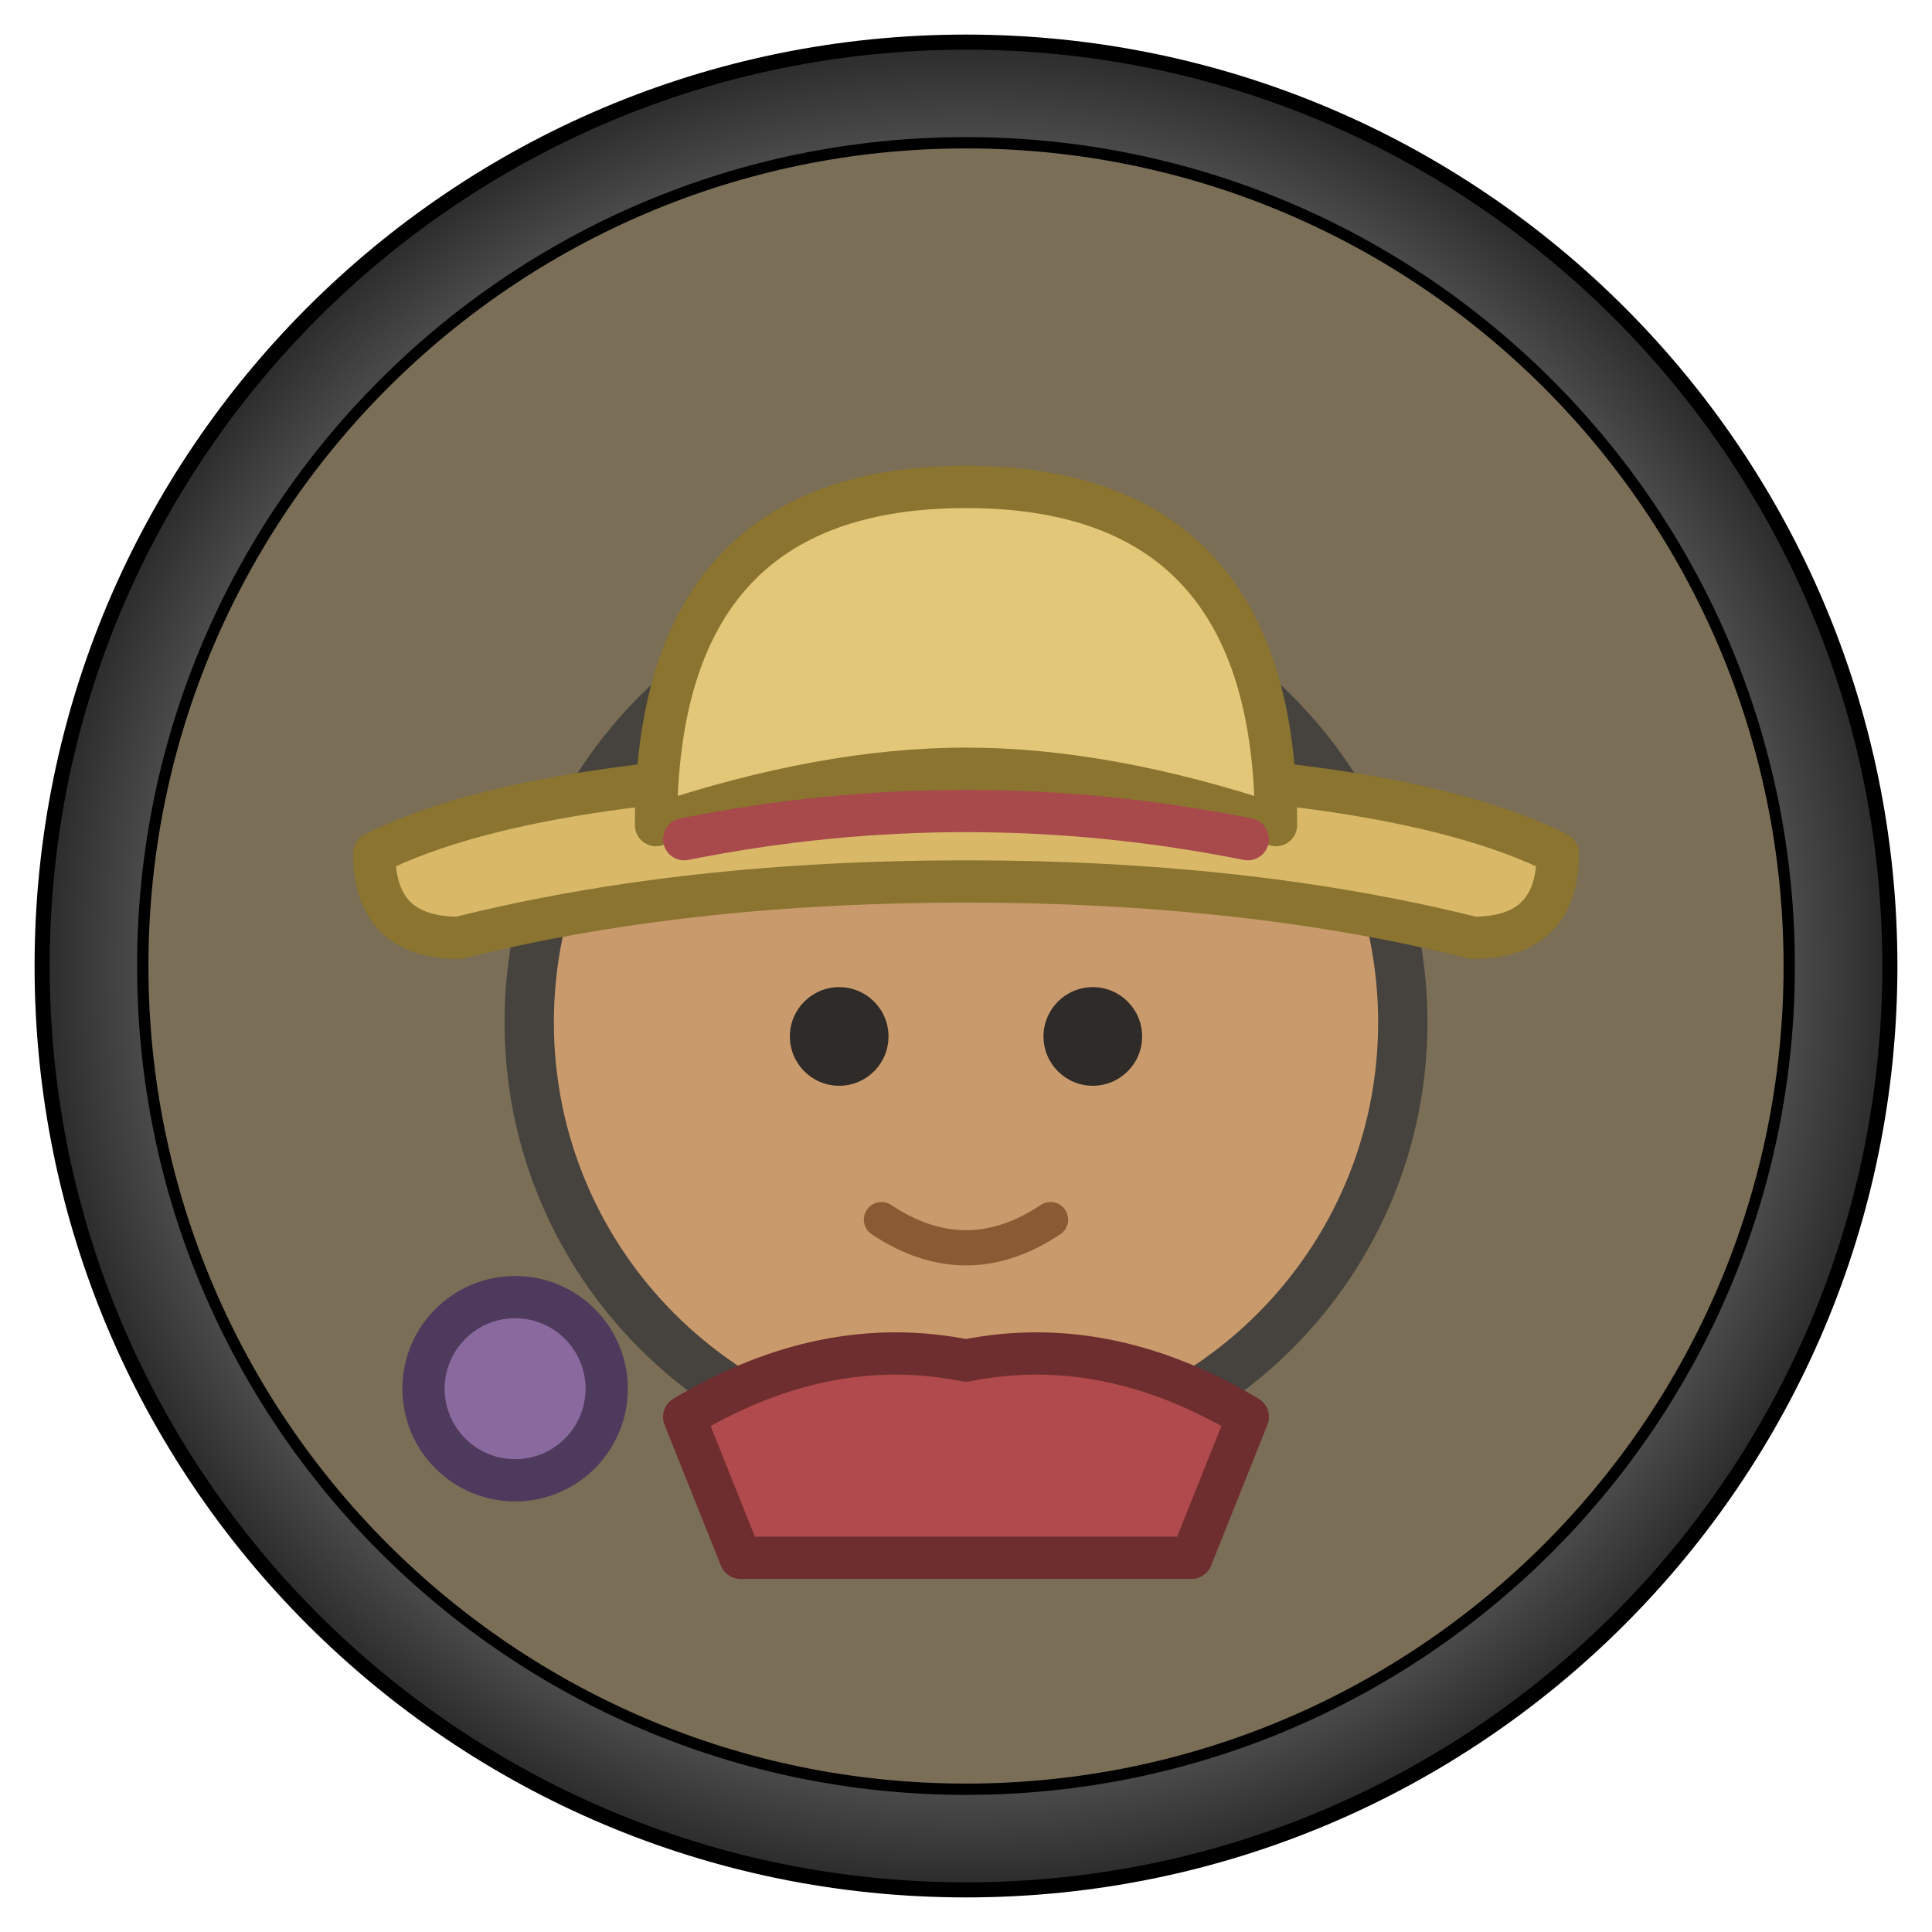
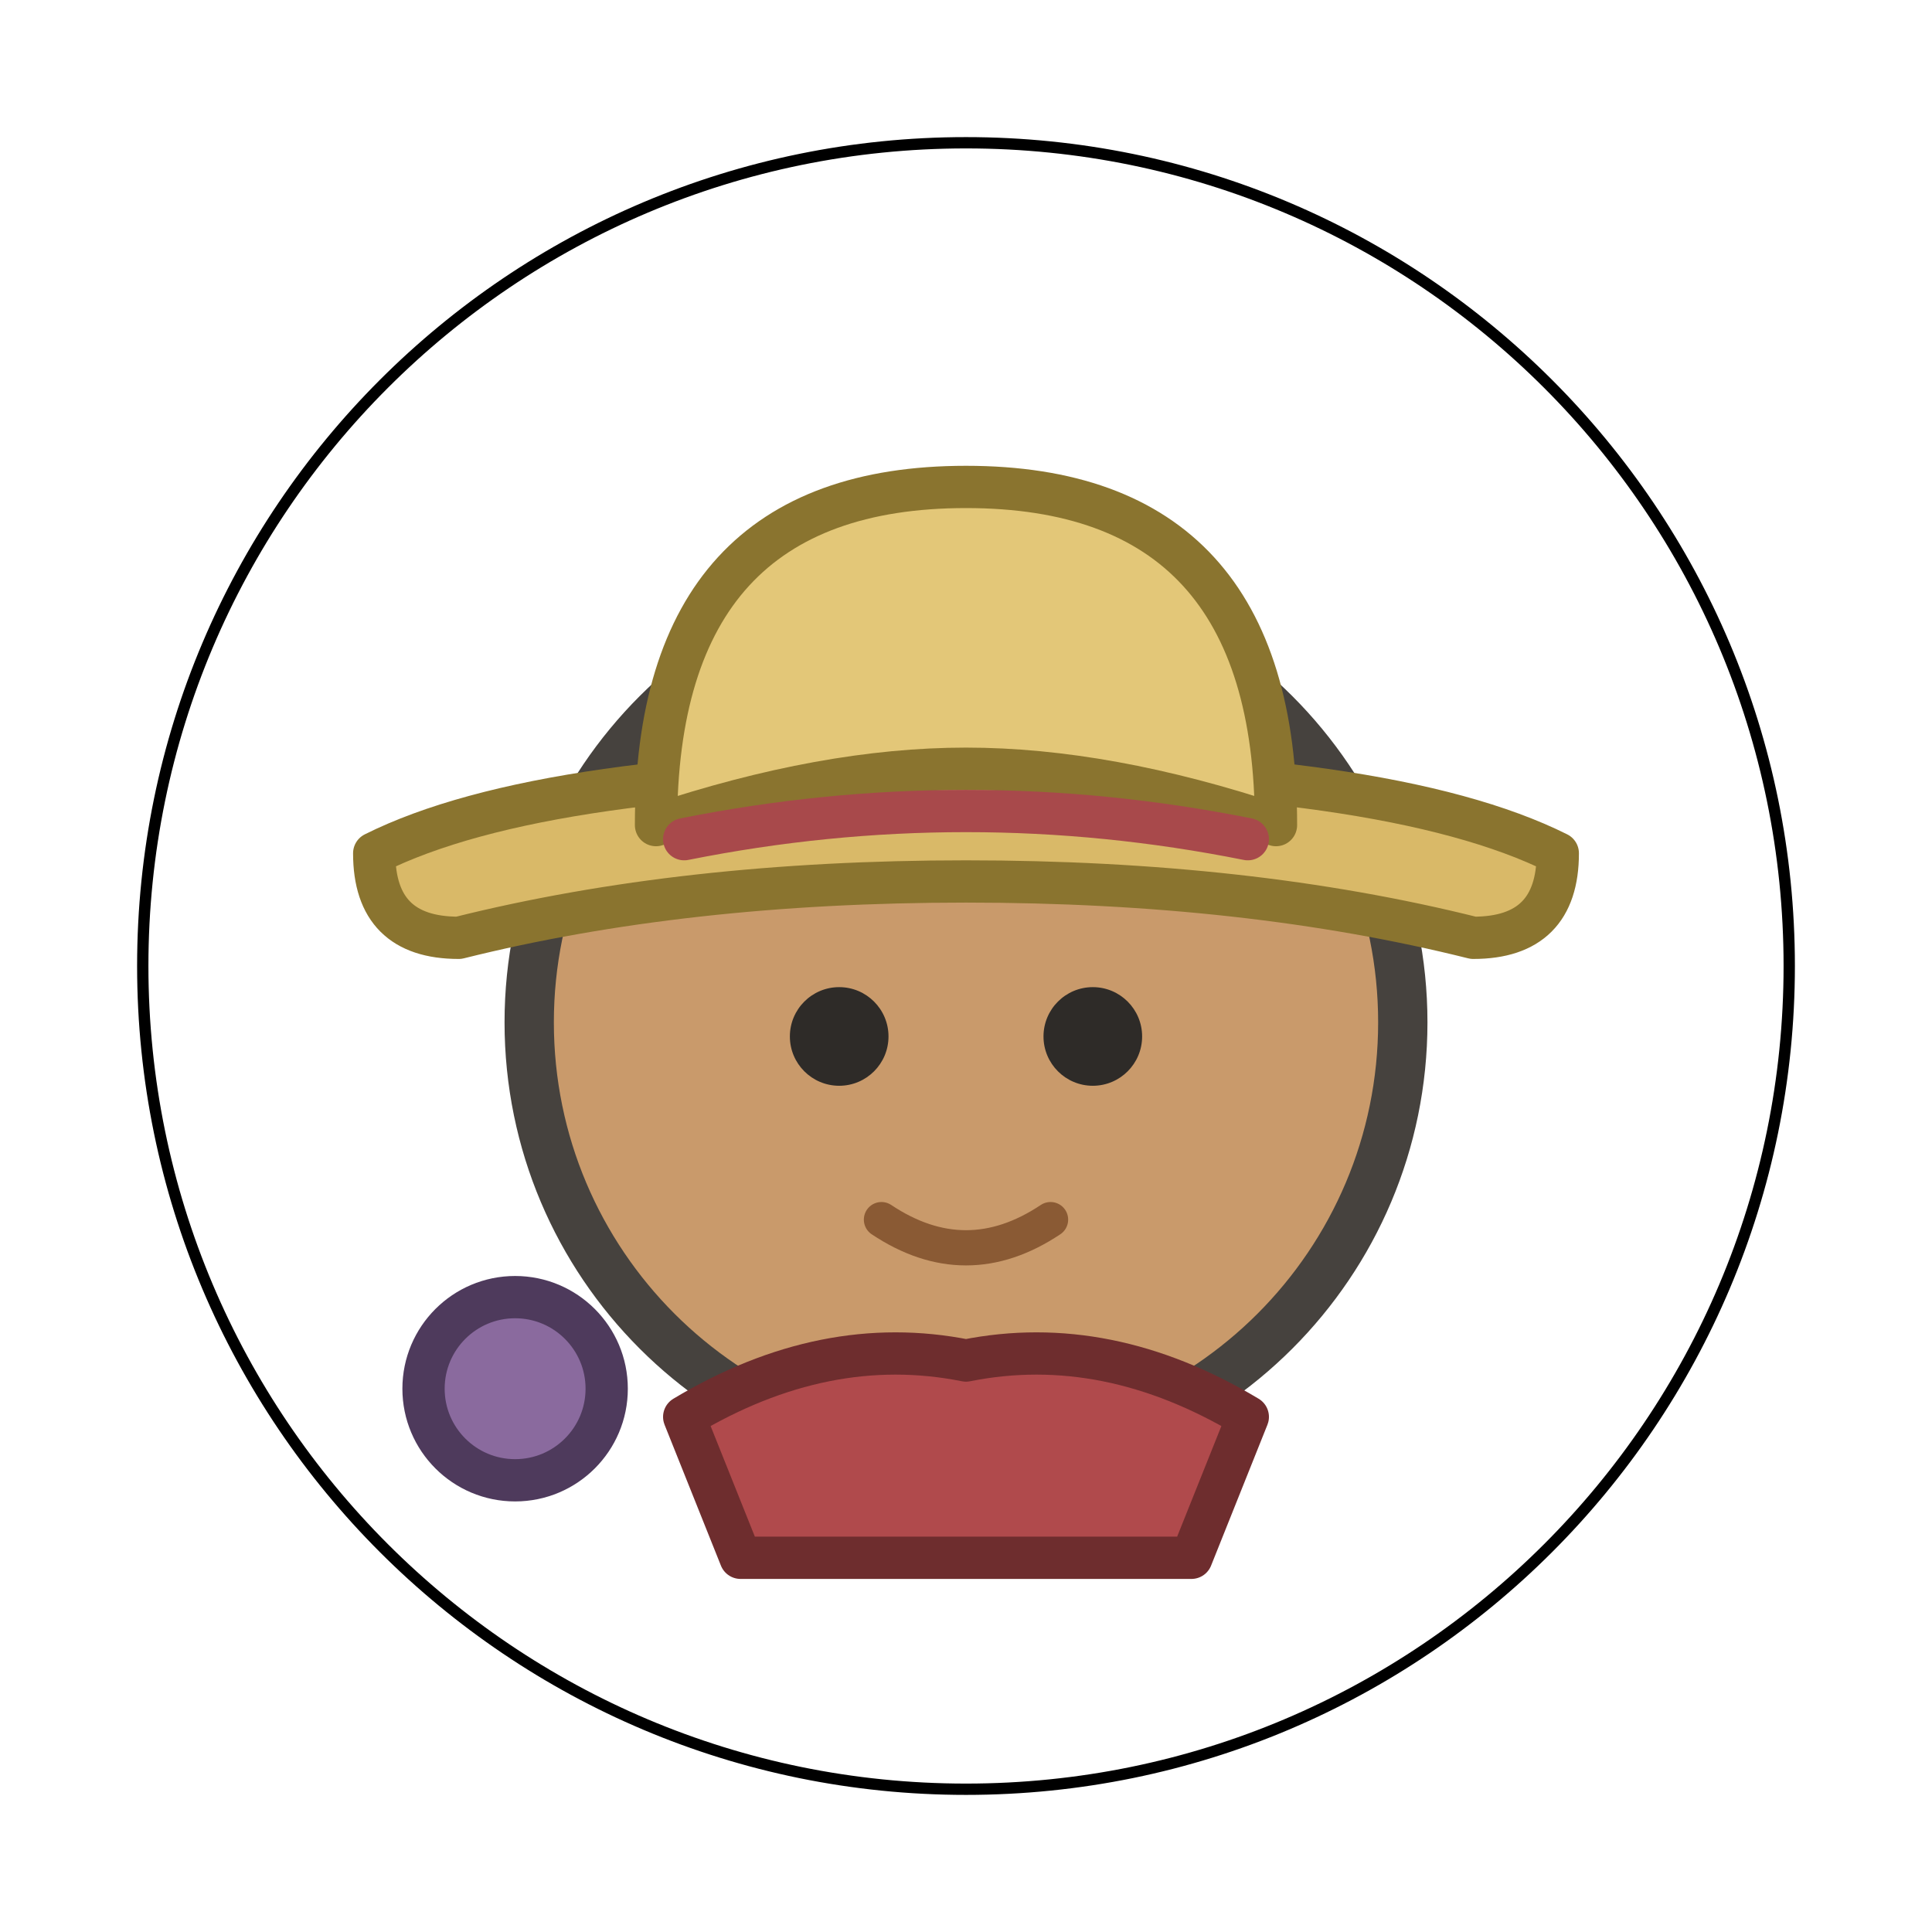
<svg xmlns="http://www.w3.org/2000/svg" width="100%" height="100%" viewBox="0 0 512 512" version="1.1" xml:space="preserve" style="fill-rule:evenodd;clip-rule:evenodd;stroke-linecap:round;stroke-linejoin:round;stroke-miterlimit:1.5;">
  <g transform="matrix(1.164025,0,0,1.164025,-57.51083,-54.01875)">
-     <circle cx="269.333" cy="266.333" r="210.333" style="fill:url(#_Radial1);stroke:black;stroke-width:3.44px;" />
  </g>
  <g transform="matrix(1.037243,0,0,1.037243,-23.36399,-20.25227)">
-     <circle cx="269.333" cy="266.333" r="210.333" style="fill:rgb(122,110,86);" />
    <clipPath id="_clip2">
      <circle cx="269.333" cy="266.333" r="210.333" />
    </clipPath>
    <g clip-path="url(#_clip2)">
      <g transform="matrix(3.6,0,0,3.6,269.3333,266.3333)">
        <g transform="matrix(1,0,0,1,-50,-50)">
          <circle cx="50" cy="54" r="31" fill="#c99a6b" stroke="#46423e" stroke-width="3.5" />
          <path d="M 8 42 Q 20 36 50 36 Q 80 36 92 42 Q 92 48 86 48 Q 70 44 50 44 Q 30 44 14 48 Q 8 48 8 42 Z" fill="#d9b968" stroke="#8a742f" stroke-width="3" stroke-linejoin="round" />
          <path d="M 28 40 Q 28 16 50 16 Q 72 16 72 40 Q 60 36 50 36 Q 40 36 28 40 Z" fill="#e3c778" stroke="#8a742f" stroke-width="3" stroke-linejoin="round" />
          <path d="M 30 41 Q 50 37 70 41" fill="none" stroke="#a8494b" stroke-width="3" stroke-linecap="round" />
          <circle cx="41" cy="55" r="3.5" fill="#2e2b28" />
          <circle cx="59" cy="55" r="3.5" fill="#2e2b28" />
          <path d="M 44 68 Q 50 72 56 68" fill="none" stroke="#8a5a34" stroke-width="2.5" stroke-linecap="round" />
          <path d="M 30 82 Q 40 76 50 78 Q 60 76 70 82 L 66 92 L 34 92 Z" fill="#b04a4c" stroke="#6e2d2e" stroke-width="3" stroke-linejoin="round" />
          <circle cx="18" cy="80" r="6.5" fill="#8a6a9e" stroke="#4e3a5c" stroke-width="3" />
        </g>
      </g>
    </g>
    <circle cx="269.333" cy="266.333" r="210.333" style="fill:none;stroke:black;stroke-width:2.89px;" />
  </g>
  <defs>
    <radialGradient id="_Radial1" cx="0" cy="0" r="1" gradientUnits="userSpaceOnUse" gradientTransform="matrix(0,210.3333,-210.3333,0,269.3333,266.3333)">
      <stop offset="0" style="stop-color:white;stop-opacity:1" />
      <stop offset="0.48" style="stop-color:rgb(198,198,198);stop-opacity:1" />
      <stop offset="1" style="stop-color:rgb(44,44,44);stop-opacity:1" />
    </radialGradient>
  </defs>
</svg>
